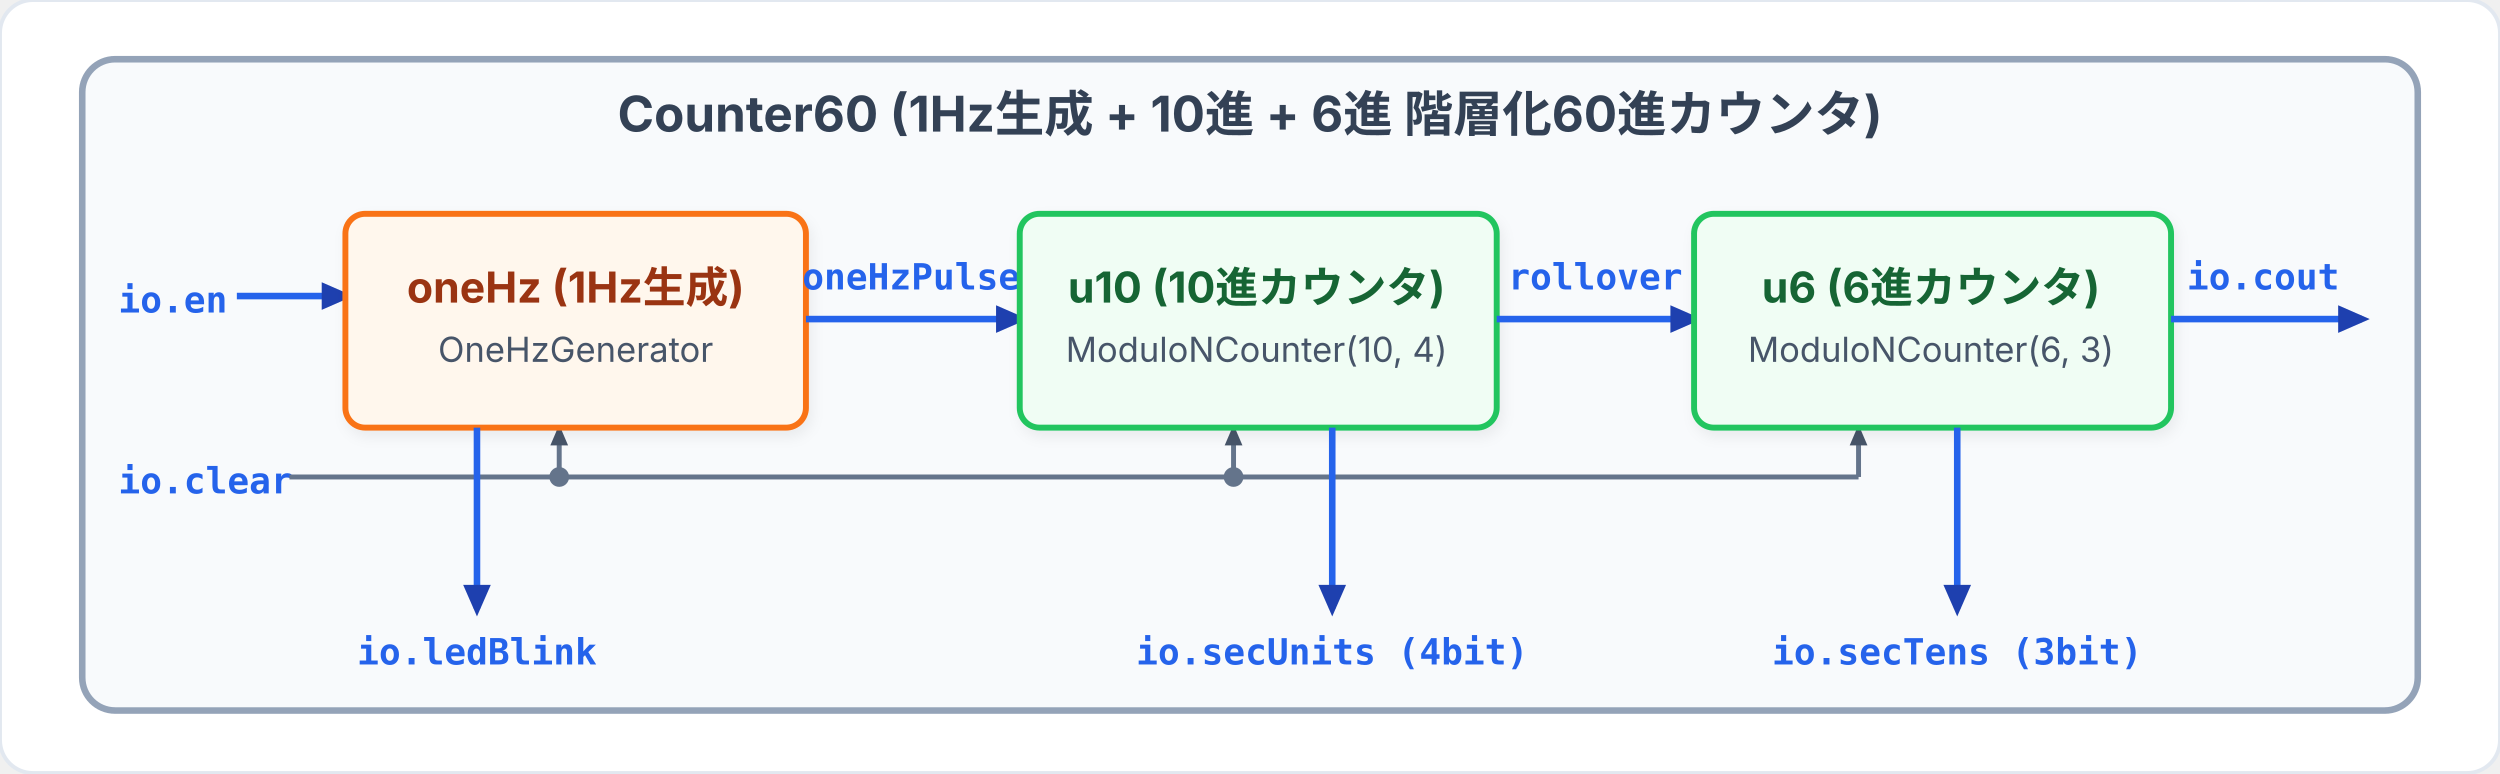
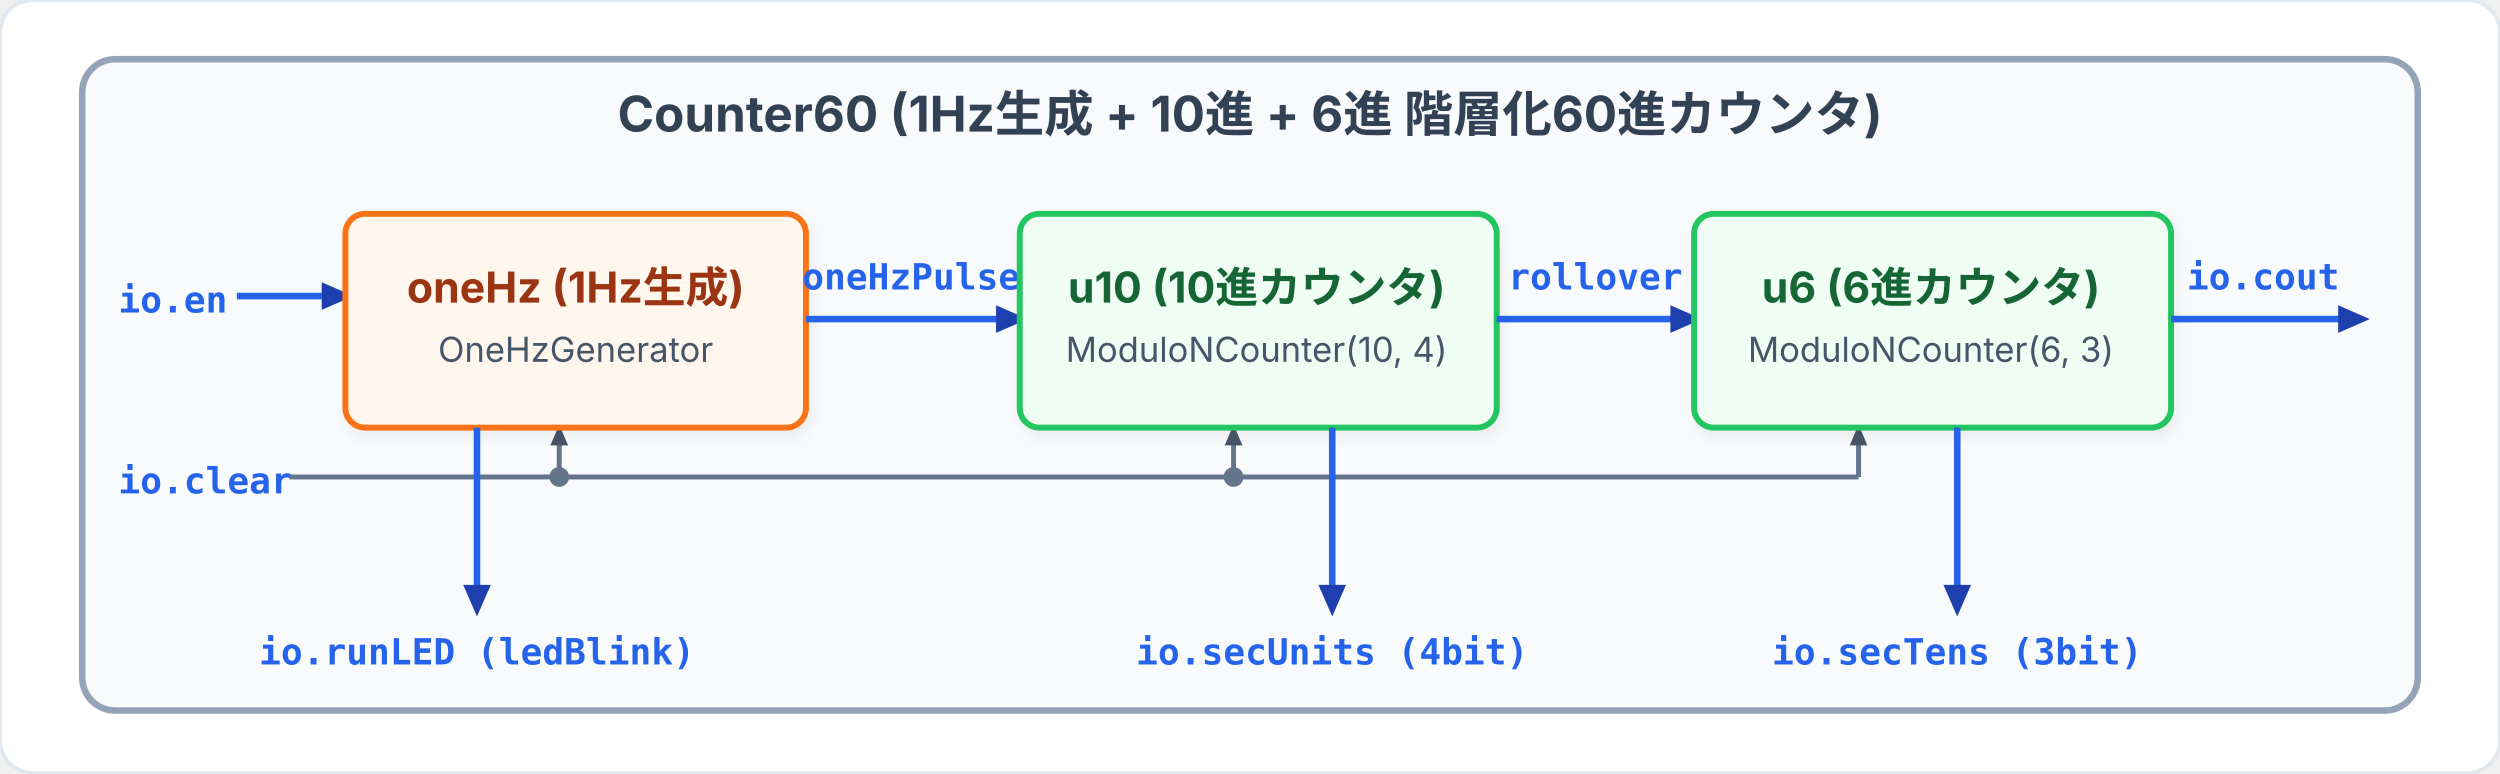
<svg xmlns="http://www.w3.org/2000/svg" viewBox="0 0 760 235" width="100%" height="100%">
  <style>
    .title { font-family: system-ui, -apple-system, sans-serif; font-size: 13px; font-weight: 700; fill: #0f172a; text-anchor: middle; }
    .subtitle { font-family: system-ui, -apple-system, sans-serif; font-size: 10.5px; fill: #475569; text-anchor: middle; }
    .label { font-family: system-ui, -apple-system, sans-serif; font-size: 12px; font-weight: 600; fill: #1e293b; }
    .wire-label { font-family: 'SF Mono', Consolas, Monaco, monospace; font-size: 11px; fill: #2563eb; font-weight: 600; }
    .wire { stroke: #2563eb; stroke-width: 2; fill: none; }
    .wire-subtle { stroke: #64748b; stroke-width: 1.5; fill: none; }
    .box-seq { fill: #f0fdf4; stroke: #22c55e; stroke-width: 1.8; rx: 6; filter: url(#shadow); }
    .box-mem { fill: #fff7ed; stroke: #f97316; stroke-width: 1.8; rx: 6; filter: url(#shadow); }
  </style>
  <defs>
    <marker id="arrow" viewBox="0 0 10 10" refX="6" refY="5" markerWidth="6" markerHeight="6" orient="auto">
      <path d="M 0 1.5 L 8 5 L 0 8.5 z" fill="#1e40af" />
    </marker>
    <marker id="arrow-subtle" viewBox="0 0 10 10" refX="6" refY="5" markerWidth="6" markerHeight="6" orient="auto">
      <path d="M 0 2 L 7 5 L 0 8 z" fill="#475569" />
    </marker>
    <filter id="shadow" x="-3%" y="-6%" width="106%" height="116%" filterUnits="userSpaceOnUse">
      <feDropShadow dx="1" dy="2" stdDeviation="2" flood-color="#0f172a" flood-opacity="0.06" />
    </filter>
  </defs>
  <rect width="760" height="235" fill="#ffffff" rx="10" stroke="#e2e8f0" stroke-width="1.2" />
  <rect x="25" y="18" width="710" height="198" fill="#f8fafc" stroke="#94a3b8" stroke-width="2" rx="10" />
  <text x="380" y="40" class="title" style="font-size:15px; fill:#334155;">Counter60 (1Hz生成 + 10進 + 6進 階層化60進カウンタ)</text>
  <text x="36" y="95" class="wire-label">io.en</text>
  <line x1="72" y1="90" x2="105" y2="90" class="wire" marker-end="url(#arrow)" />
  <text x="36" y="150" class="wire-label">io.clear</text>
  <line x1="88" y1="145" x2="565" y2="145" class="wire-subtle" />
  <circle cx="170" cy="145" r="3" fill="#64748b" />
  <line x1="170" y1="145" x2="170" y2="130" class="wire-subtle" marker-end="url(#arrow-subtle)" />
  <circle cx="375" cy="145" r="3" fill="#64748b" />
  <line x1="375" y1="145" x2="375" y2="130" class="wire-subtle" marker-end="url(#arrow-subtle)" />
  <line x1="565" y1="145" x2="565" y2="130" class="wire-subtle" marker-end="url(#arrow-subtle)" />
  <rect x="105" y="65" width="140" height="65" class="box-mem" />
  <text x="175" y="92" class="title" style="fill:#9a3412;">oneHz (1Hz生成)</text>
  <text x="175" y="110" class="subtitle">OneHzGenerator</text>
  <line x1="245" y1="97" x2="310" y2="97" class="wire" marker-end="url(#arrow)" />
  <text x="277" y="88" class="wire-label" text-anchor="middle">oneHzPulse</text>
  <rect x="310" y="65" width="145" height="65" class="box-seq" />
  <text x="382" y="92" class="title" style="fill:#166534;">u10 (10進カウンタ)</text>
  <text x="382" y="110" class="subtitle">ModuloNCounter(10, 4)</text>
  <line x1="455" y1="97" x2="515" y2="97" class="wire" marker-end="url(#arrow)" />
  <text x="485" y="88" class="wire-label" text-anchor="middle">rollover</text>
  <rect x="515" y="65" width="145" height="65" class="box-seq" />
  <text x="587" y="92" class="title" style="fill:#166534;">u6 (6進カウンタ)</text>
  <text x="587" y="110" class="subtitle">ModuloNCounter(6, 3)</text>
  <line x1="145" y1="130" x2="145" y2="185" class="wire" marker-end="url(#arrow)" />
-   <text x="145" y="202" class="wire-label" text-anchor="middle">io.ledBlink</text>
+   <text x="145" y="202" class="wire-label" text-anchor="middle">io.runLED (ledBlink)</text>
  <line x1="405" y1="130" x2="405" y2="185" class="wire" marker-end="url(#arrow)" />
  <text x="405" y="202" class="wire-label" text-anchor="middle">io.secUnits (4bit)</text>
  <line x1="595" y1="130" x2="595" y2="185" class="wire" marker-end="url(#arrow)" />
  <text x="595" y="202" class="wire-label" text-anchor="middle">io.secTens (3bit)</text>
  <line x1="660" y1="97" x2="718" y2="97" class="wire" marker-end="url(#arrow)" />
  <text x="688" y="88" class="wire-label" text-anchor="middle">io.cout</text>
</svg>
